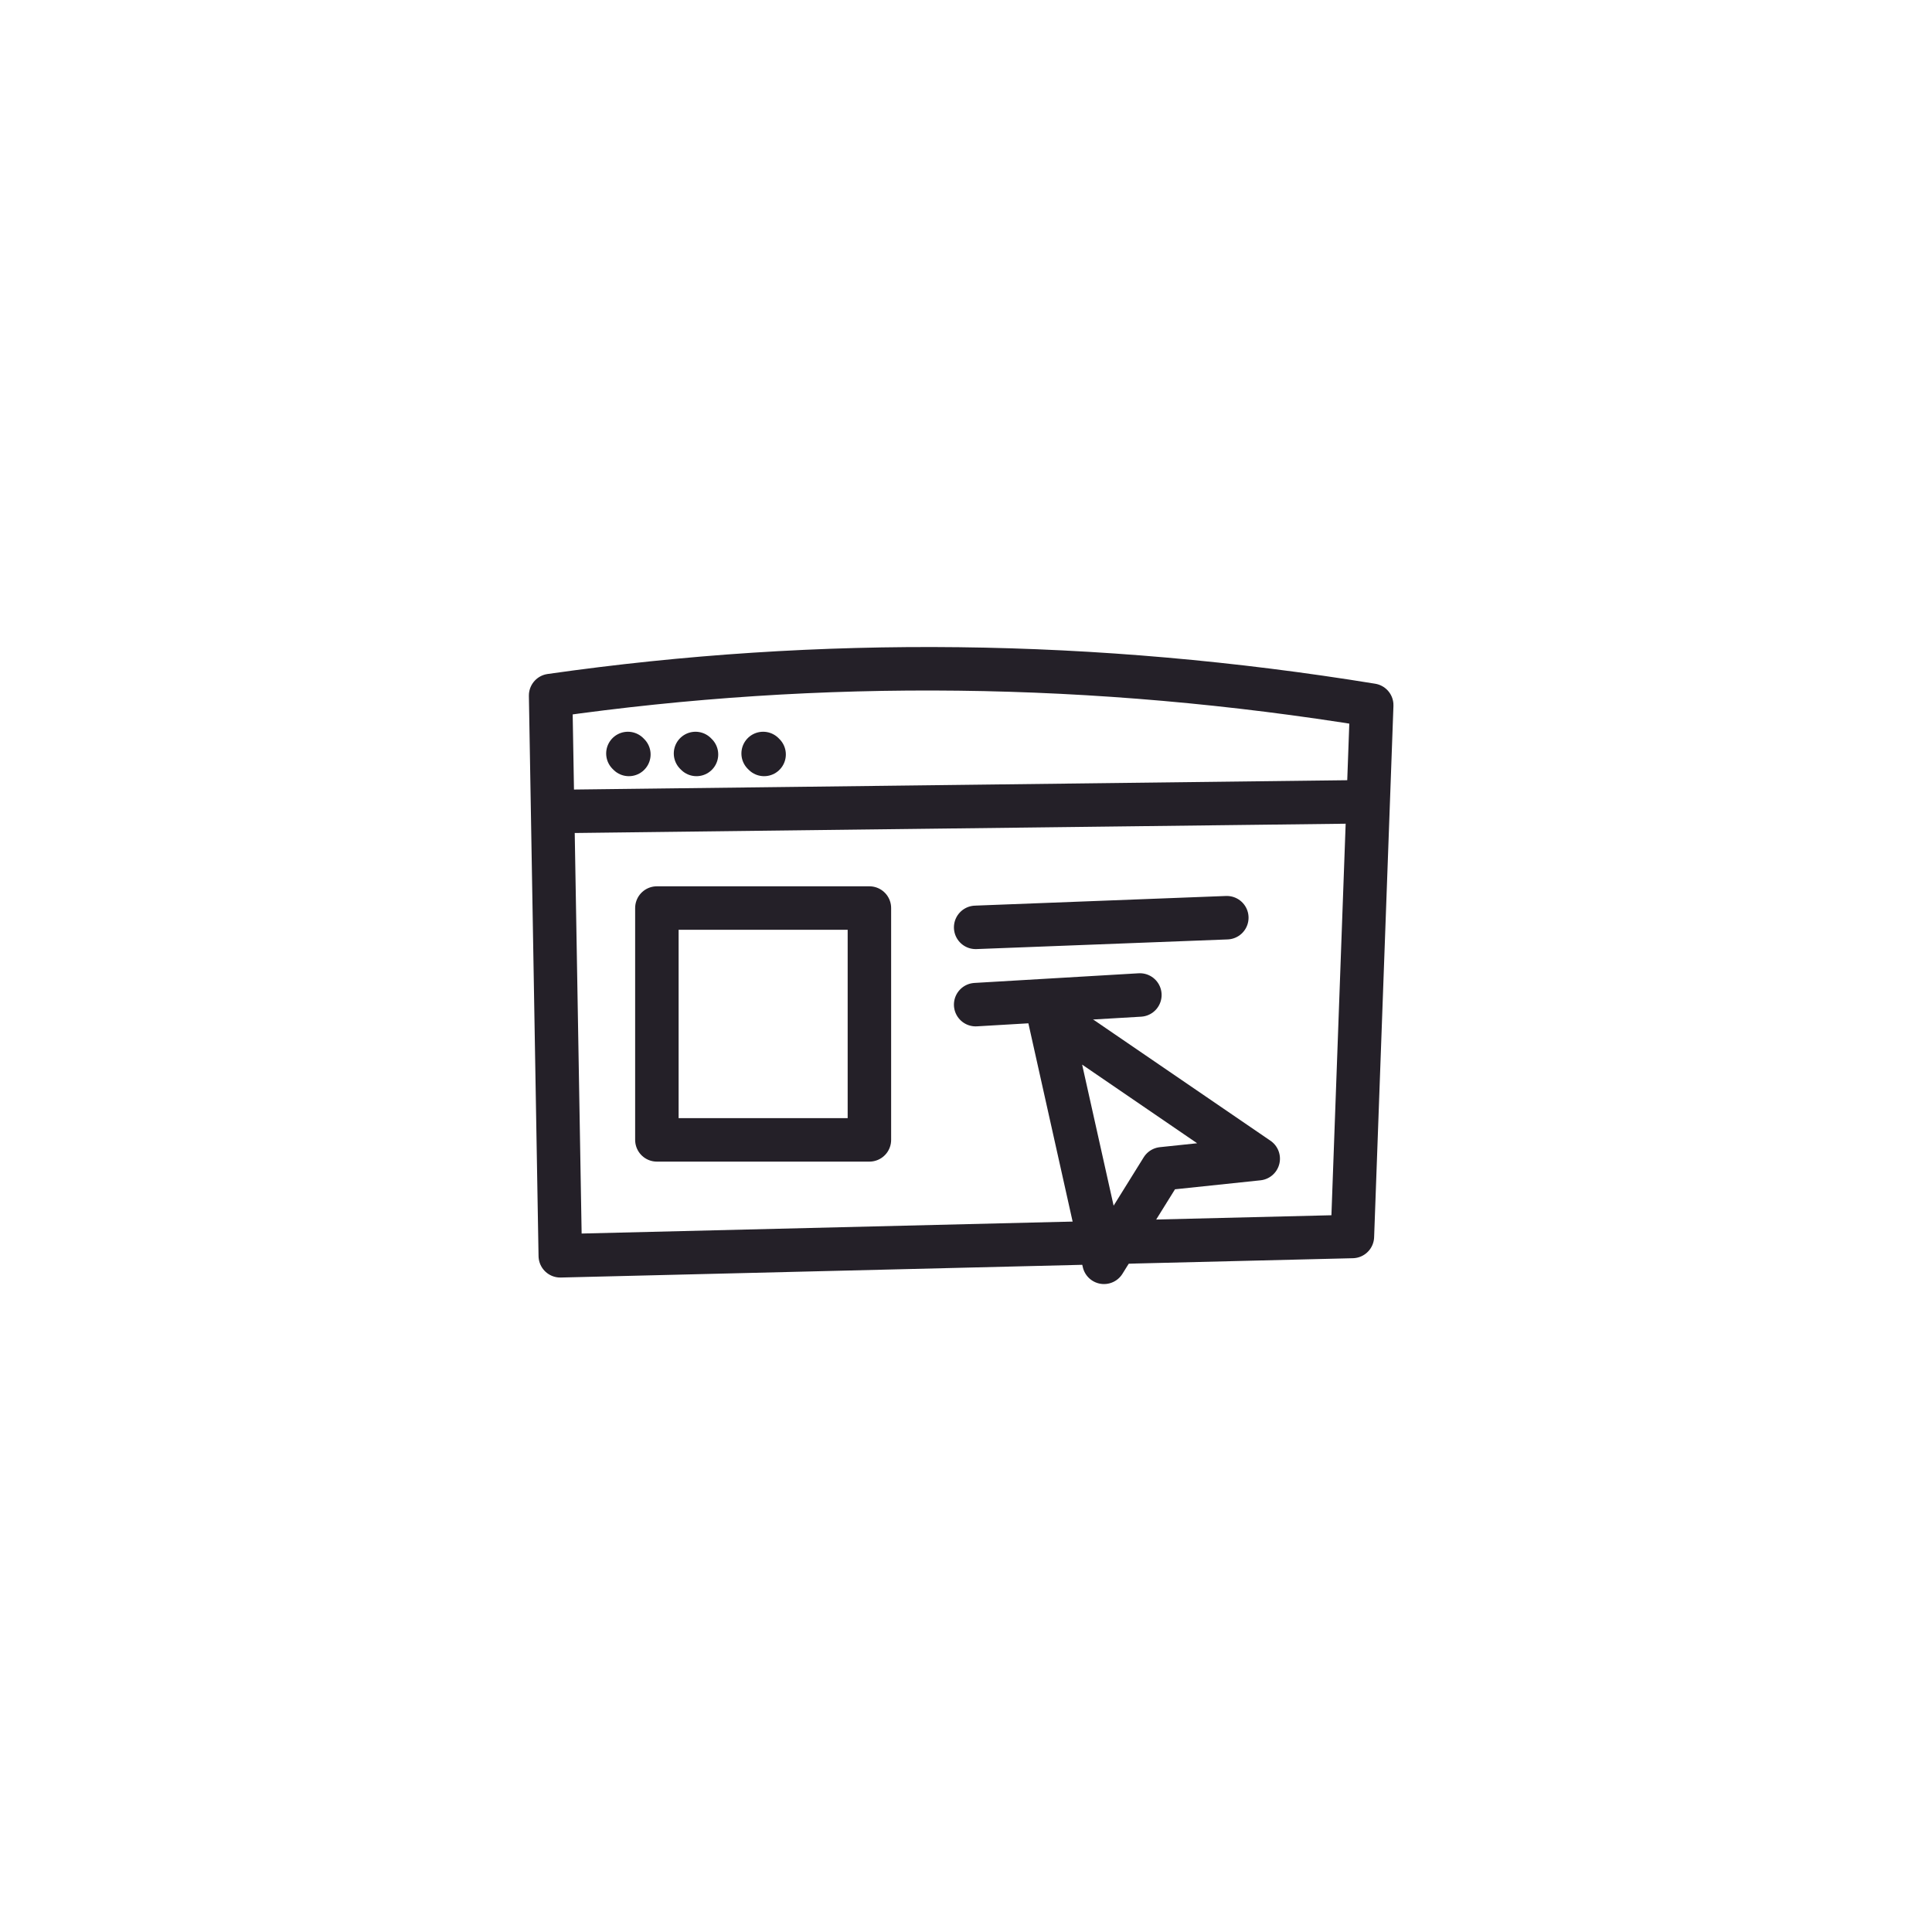
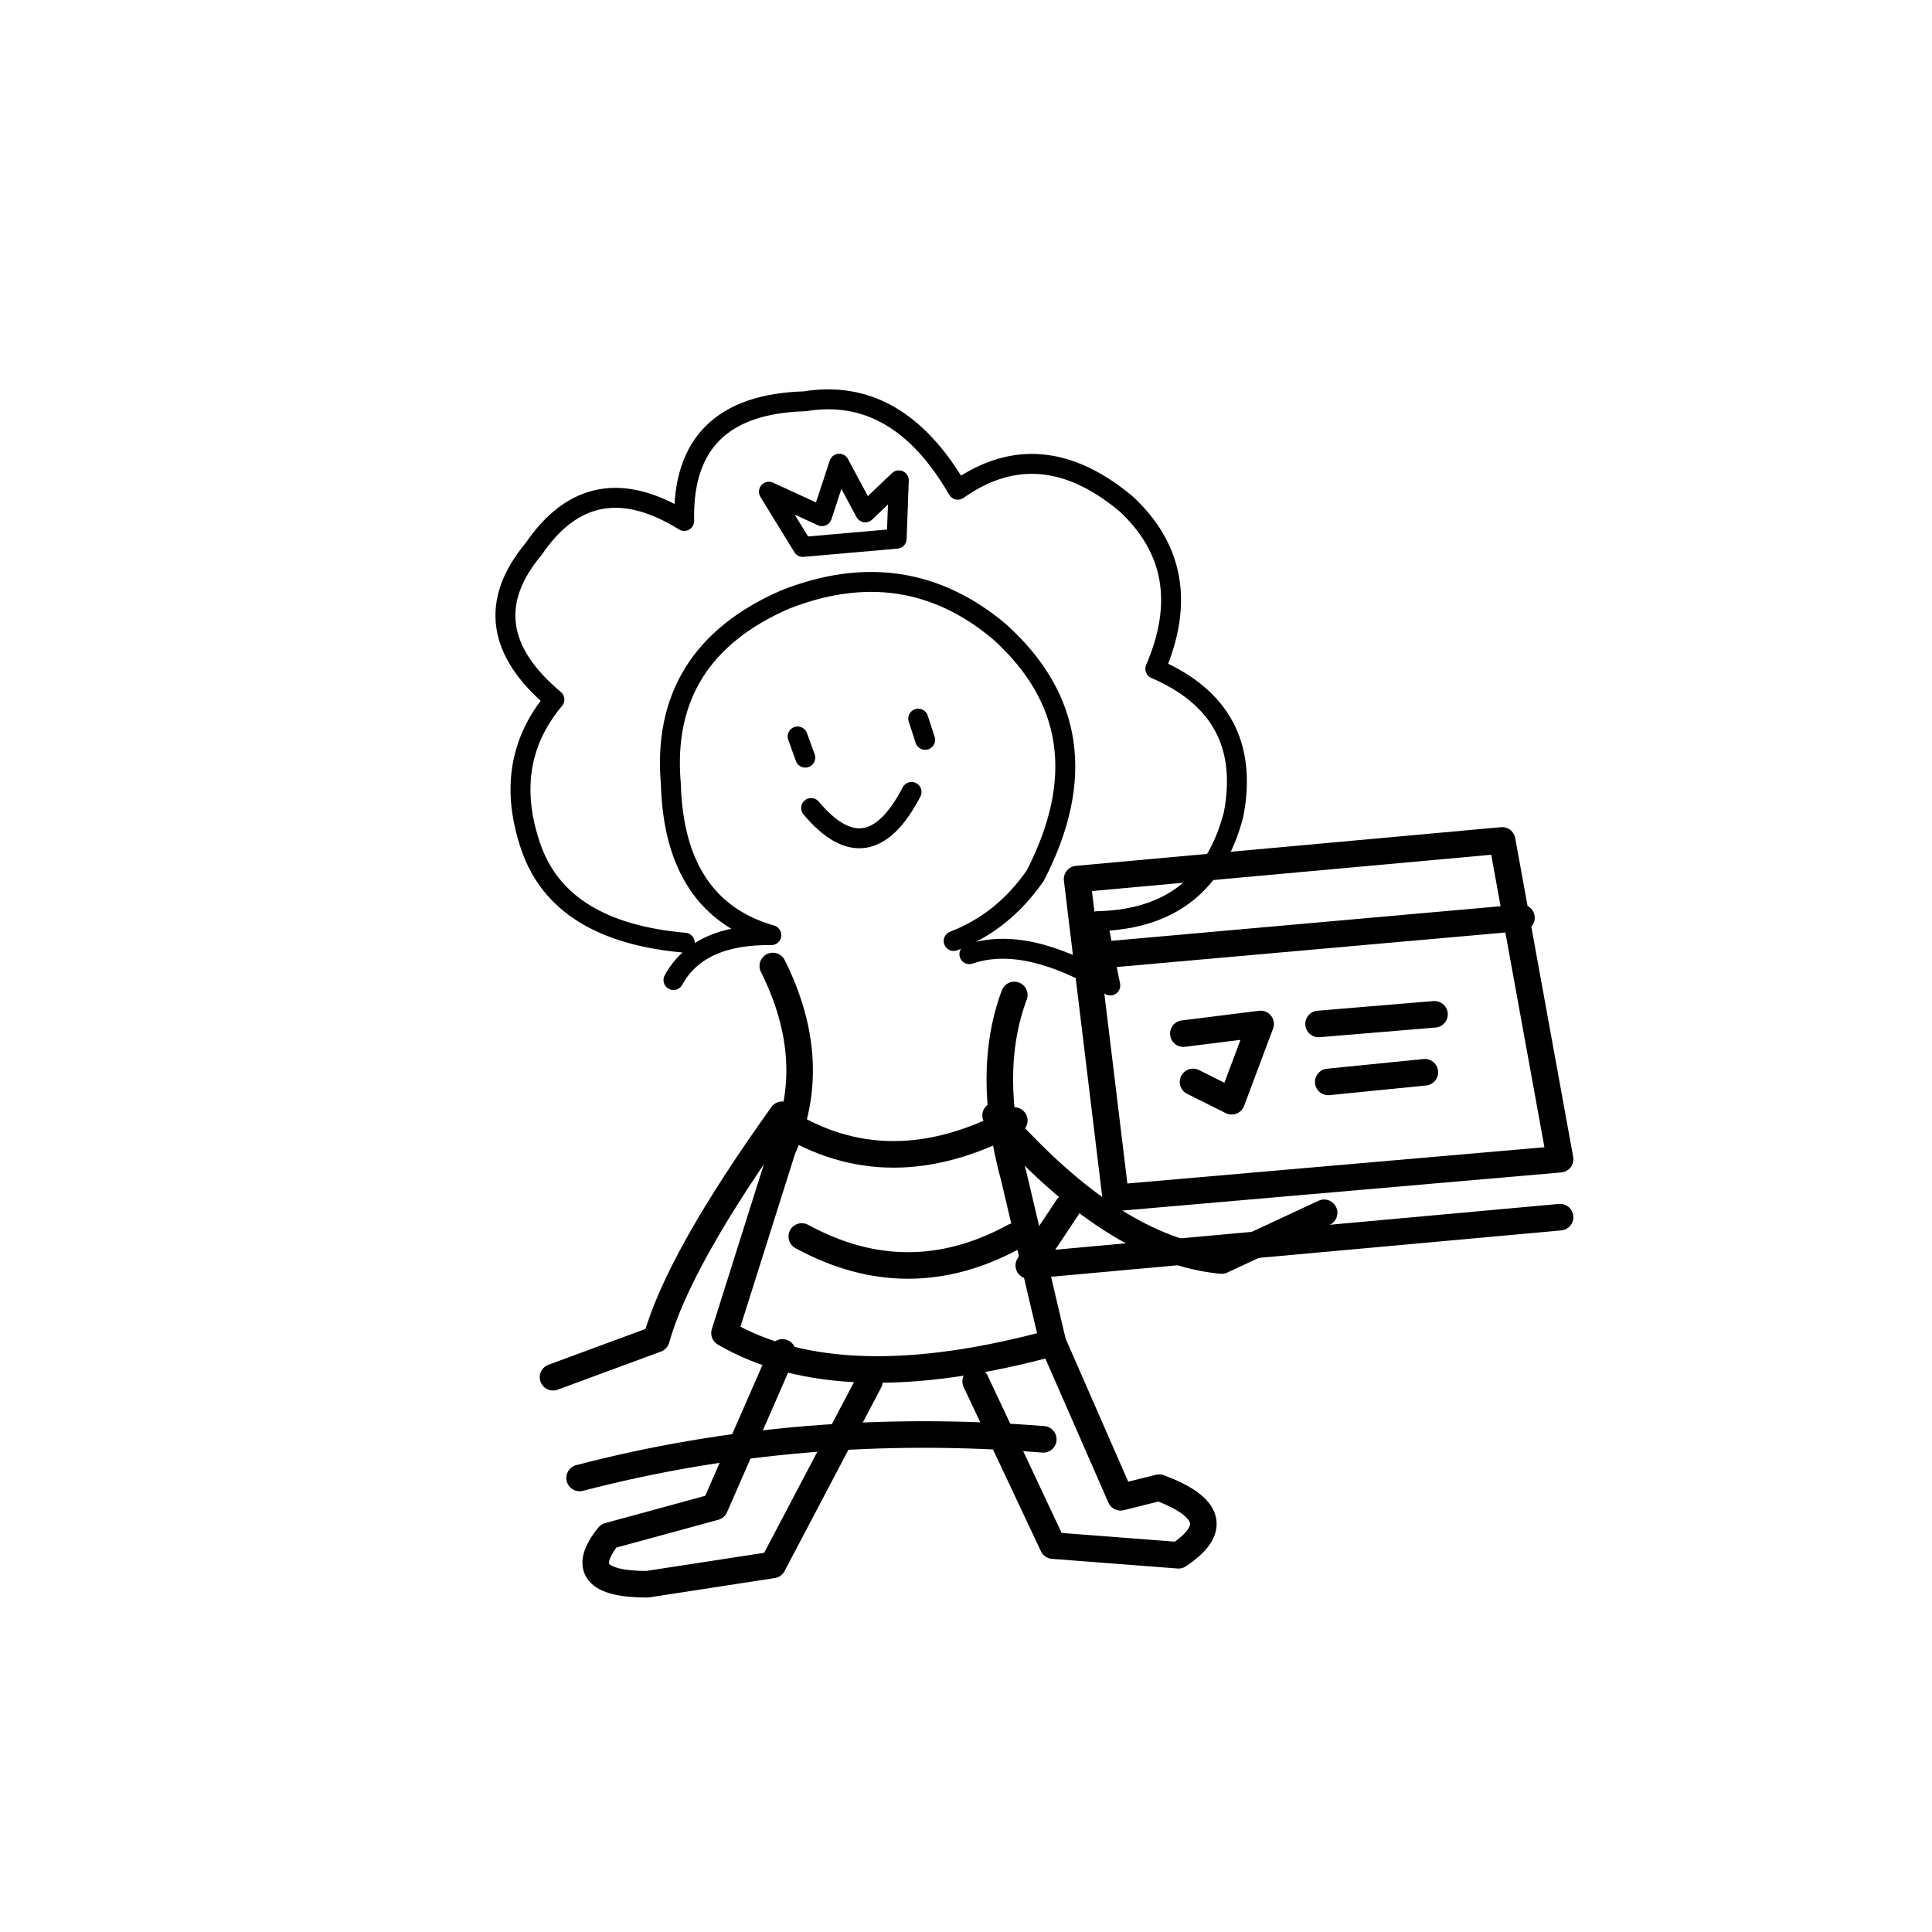
<svg xmlns="http://www.w3.org/2000/svg" viewBox="0 0 200 200">
-   <g fill="none" stroke="#242028" stroke-width="4.5" stroke-linecap="round" stroke-linejoin="round">
-     <path d="M57 72Q99 66 142 73L140 128 58 130Z M58 84L141 83 M65 78l.1 .1 M72 78l.1 .1 M79 78l.1 .1 M68 94L90 94 90 118 68 118Z M101 96l26 -1 M101 104l17 -1" />
-     <path d="M108 109L111 135 118 126 128 126Z" transform="rotate(-6 100 100) translate(0 -3)" />
+   <g fill="none" stroke="#000" stroke-width="2.75" stroke-linecap="round" stroke-linejoin="round">
+     <path d="M68 101Q51 98 48 86T53 66Q42 55 52 45Q61 34 73 43Q74 27 91 28Q104 27 111 42Q123 35 134 46Q143 56 136 69Q149 76 145 90Q140 104 125 103L126 112Q115 104 107 106M66 106q4-6 14-5 M80 101Q67 96 68 79Q68 61 86 55Q103 50 115 62Q129 77 117 96Q112 102 105 104 M86 74l.8 3m16-4 .7 3 M87 84q7 10 14-1 M89 48l-4-8 7 4 3-7 3 7 5-4-1 8z" transform="translate(20 20) scale(.75) rotate(-5 96 104)" />
+     <path d="M80 100q5 10 1 19l-6 19q12 7 34 1l-4-17q-3-11 0-19 M81 116q11 7 24 0m-22 12q11 6 22 0 M81 140l-7 16-11 3q-4 5 4 5l13-2 10-19m11 0 8 17 13 1q6-4-2-7l-4 1-7-16" />
+     <path d="M60 153q23-6 48-4" opacity="1" />
+     <path d="M81 114q-12 14-15 22l-11 3m48-23q11 15 22 17l11-4" transform="rotate(-5 97 115)" />
+     <path d="M113 89l44-4 6 33-46 4z M114 97l45-4 M124 105l8-1-3 8-4-2 M138 104l12-1m-11 7 10-1 M112 123l-4 6 55-5" transform="translate(-1.5 2)" />
  </g>
</svg>
